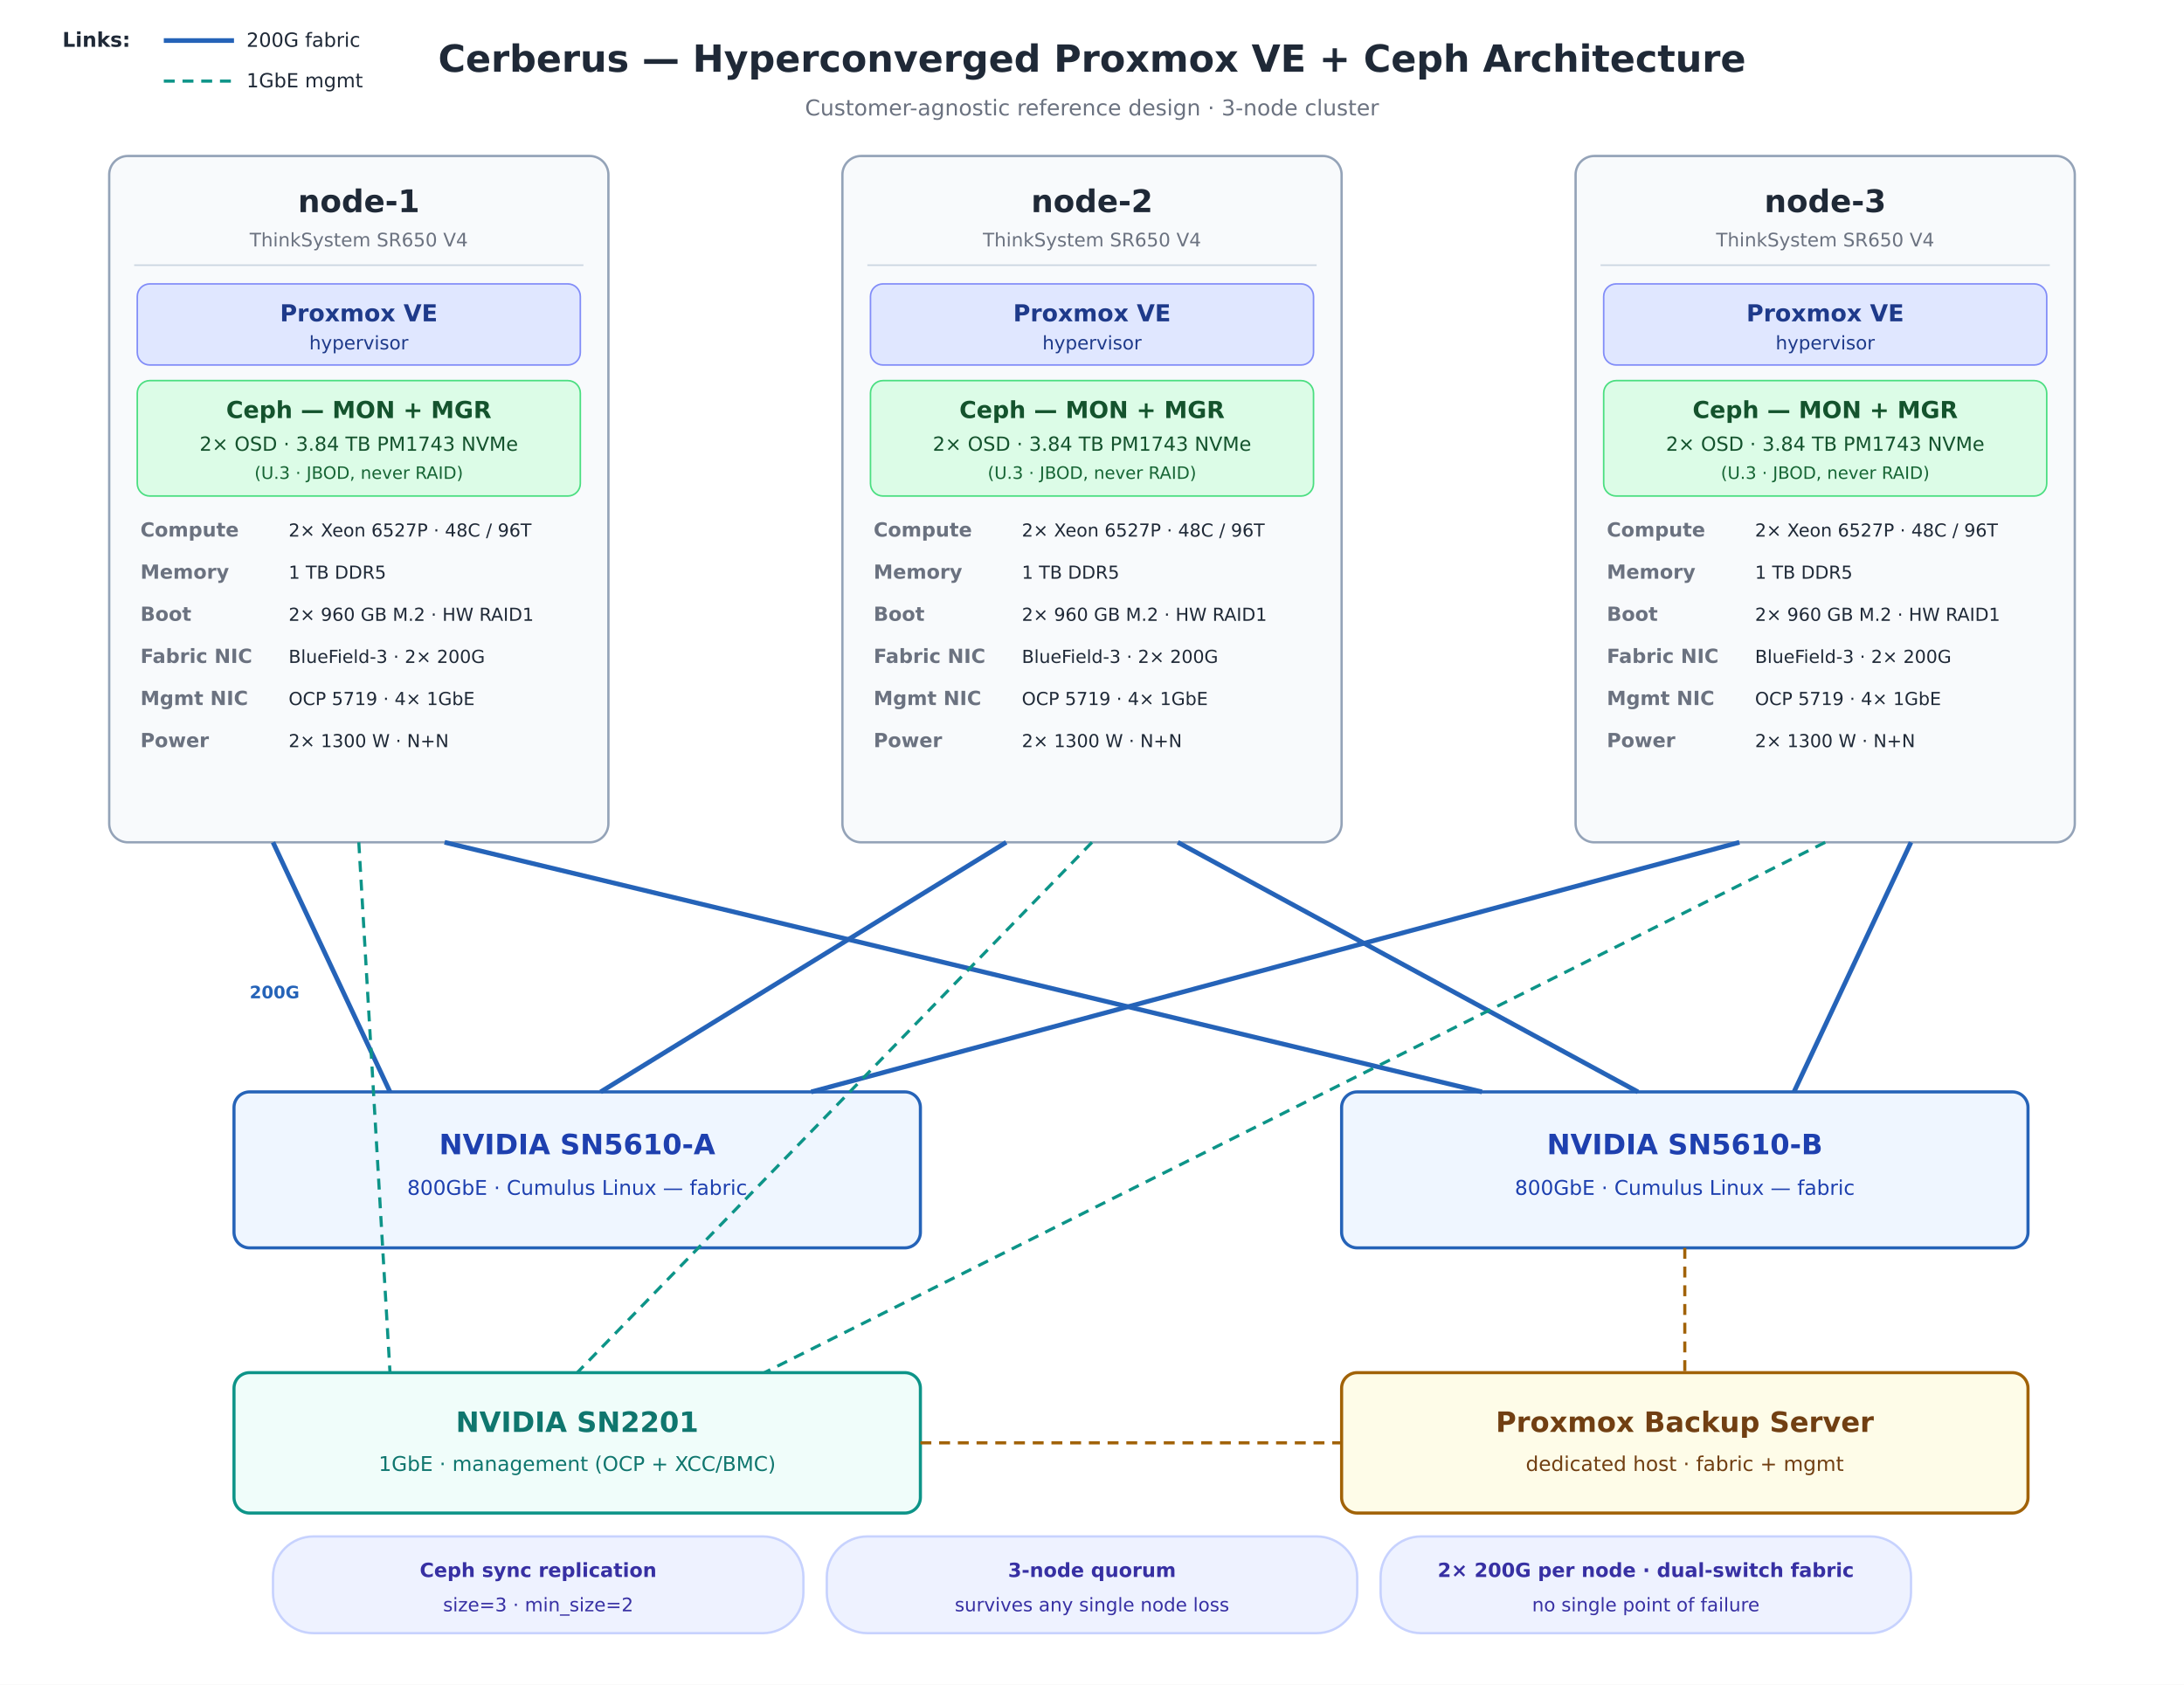
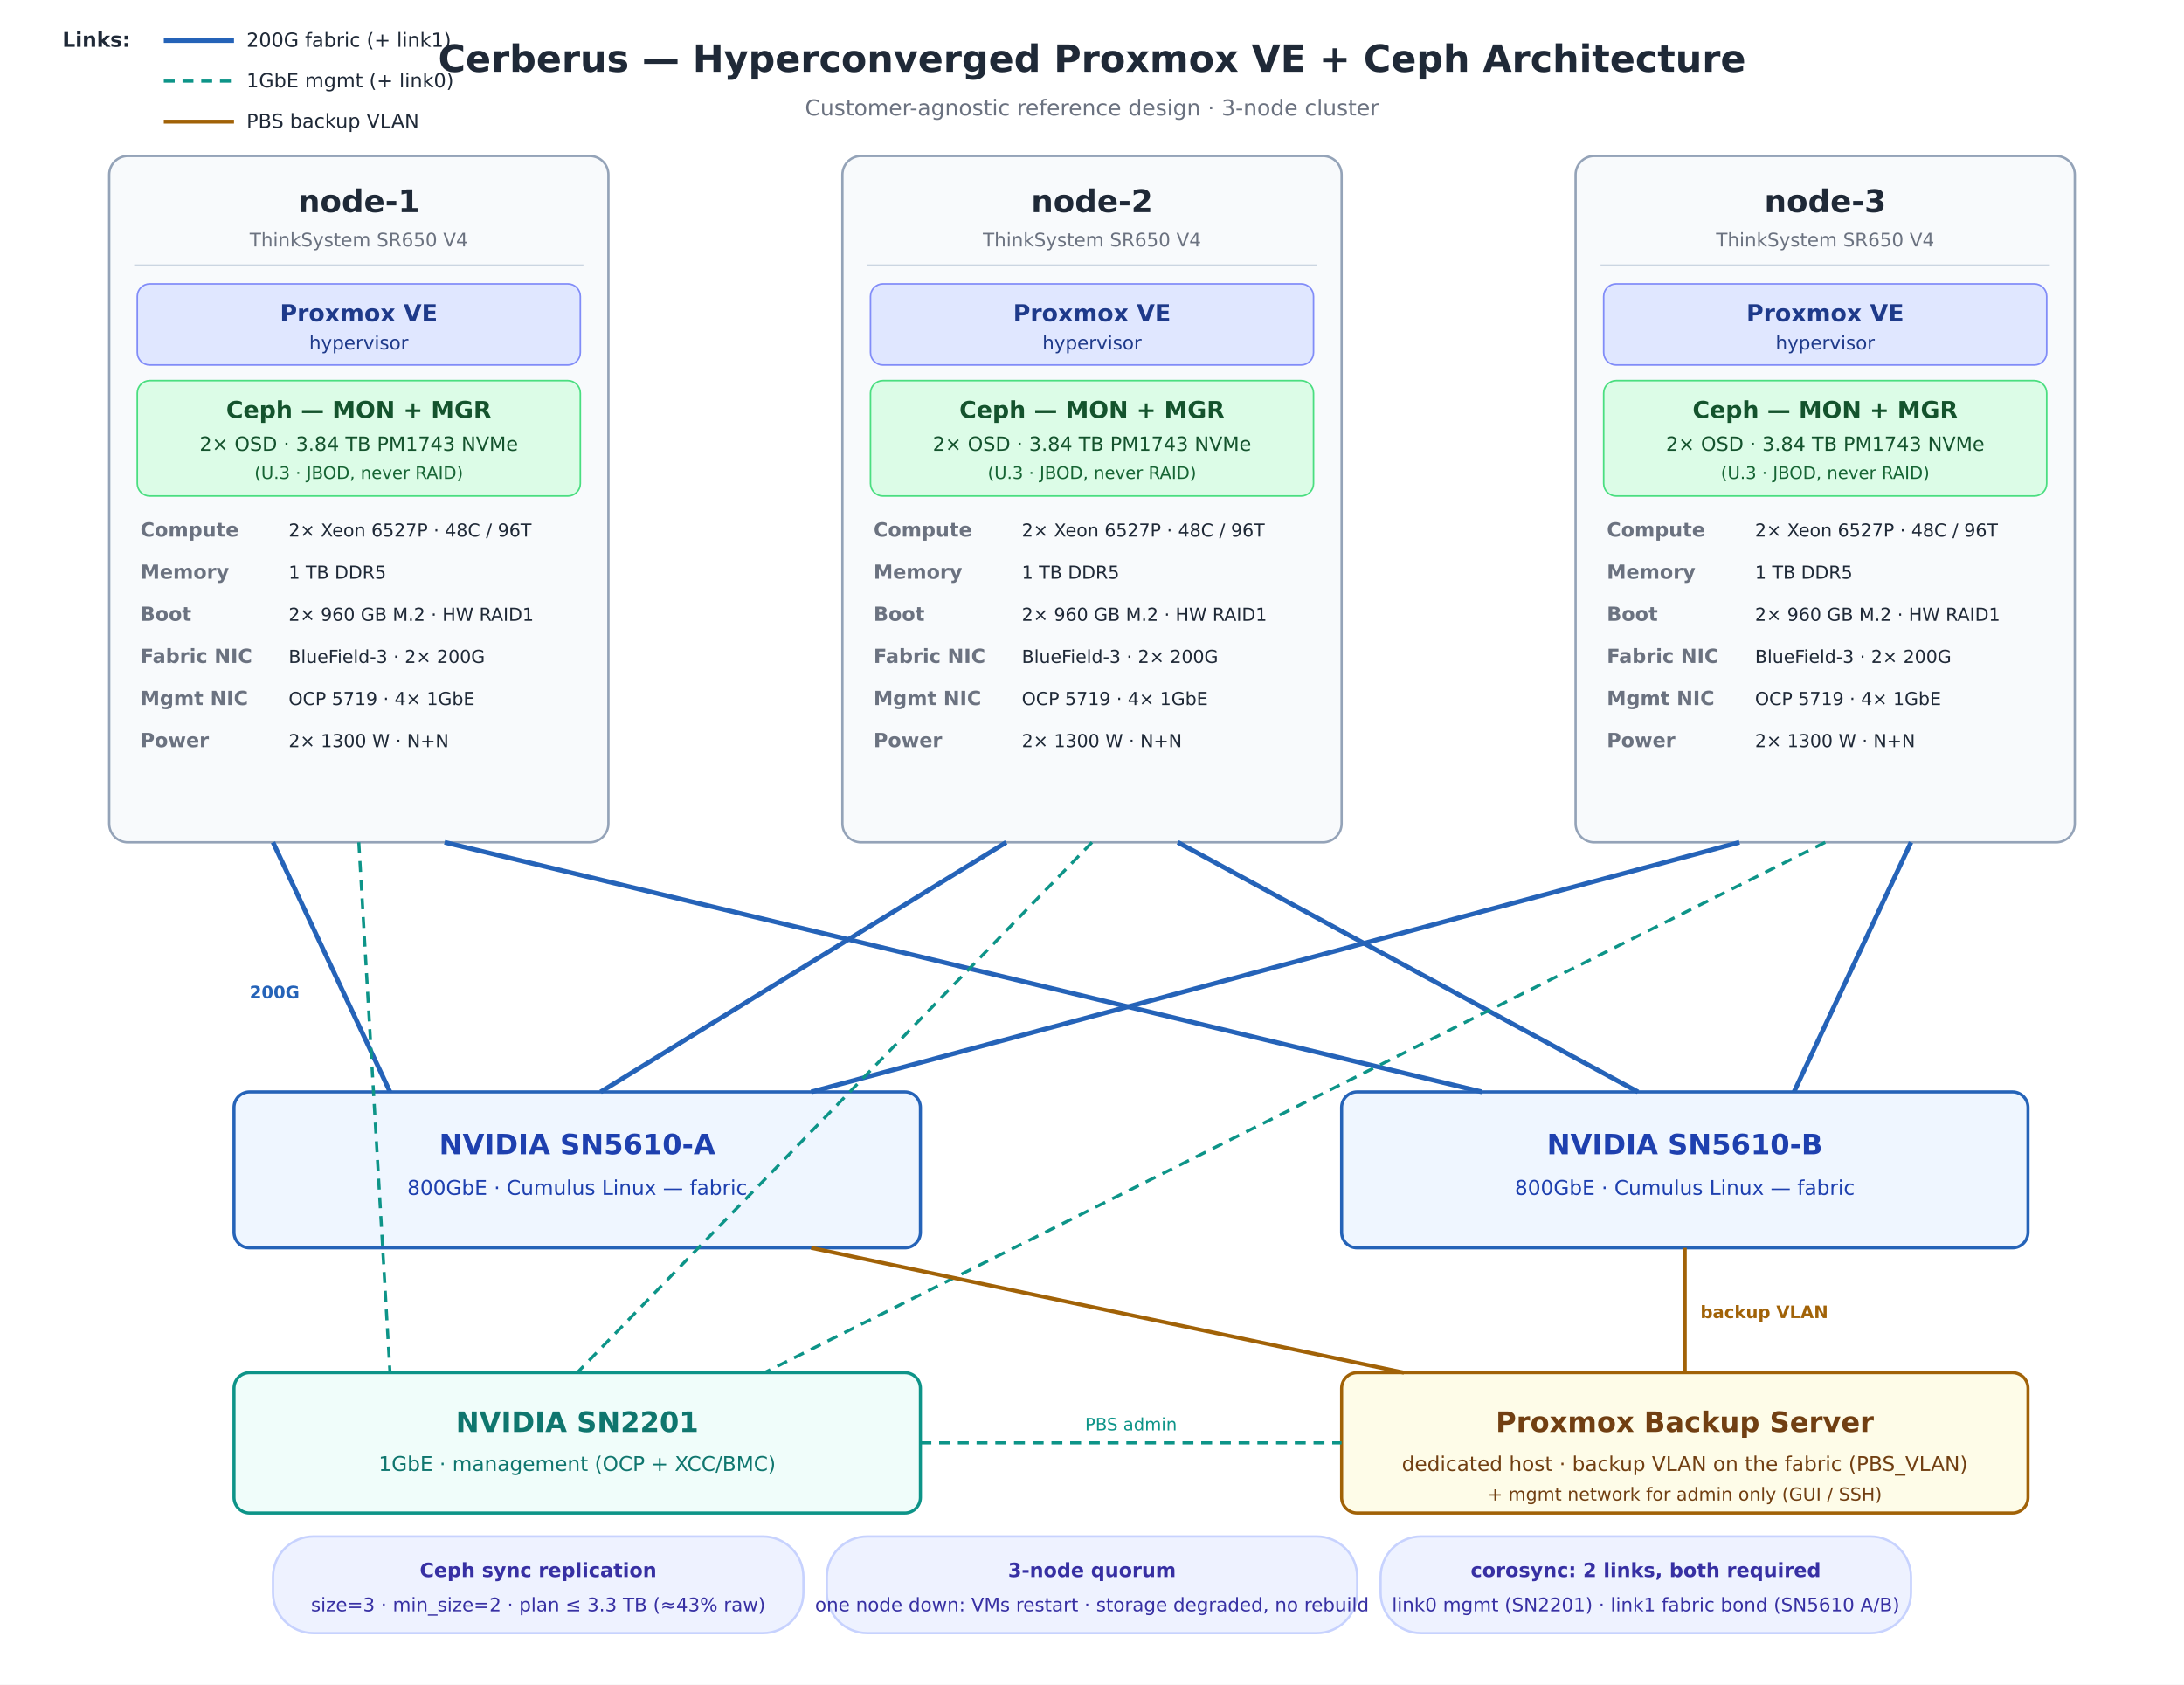
<svg xmlns="http://www.w3.org/2000/svg" width="1400" height="1080" viewBox="0 0 1400 1080" font-family="DejaVu Sans, 'Liberation Sans', sans-serif">
  <rect x="0" y="0" width="1400" height="1080" rx="0" fill="#ffffff" stroke="none" stroke-width="1" />
  <text x="700" y="46" font-size="24" fill="#1f2937" font-weight="bold" text-anchor="middle">Cerberus — Hyperconverged Proxmox VE + Ceph Architecture</text>
  <text x="700" y="74" font-size="14" fill="#6b7280" font-weight="normal" text-anchor="middle">Customer-agnostic reference design · 3-node cluster</text>
  <rect x="70" y="100" width="320" height="440" rx="12" fill="#f8fafc" stroke="#94a3b8" stroke-width="1.5" />
  <text x="230.0" y="136" font-size="20" fill="#1f2937" font-weight="bold" text-anchor="middle">node-1</text>
  <text x="230.0" y="158" font-size="12" fill="#6b7280" font-weight="normal" text-anchor="middle">ThinkSystem SR650 V4</text>
  <line x1="86" y1="170" x2="374" y2="170" stroke="#cbd5e1" stroke-width="1" />
  <rect x="88" y="182" width="284" height="52" rx="8" fill="#e0e7ff" stroke="#818cf8" stroke-width="1" />
  <text x="230.0" y="206" font-size="15" fill="#1e3a8a" font-weight="bold" text-anchor="middle">Proxmox VE</text>
  <text x="230.0" y="224" font-size="12" fill="#1e3a8a" font-weight="normal" text-anchor="middle">hypervisor</text>
  <rect x="88" y="244" width="284" height="74" rx="8" fill="#dcfce7" stroke="#4ade80" stroke-width="1" />
  <text x="230.0" y="268" font-size="15" fill="#14532d" font-weight="bold" text-anchor="middle">Ceph — MON + MGR</text>
  <text x="230.0" y="289" font-size="12.5" fill="#14532d" font-weight="normal" text-anchor="middle">2× OSD · 3.84 TB PM1743 NVMe</text>
  <text x="230.0" y="307" font-size="11" fill="#166534" font-weight="normal" text-anchor="middle">(U.3 · JBOD, never RAID)</text>
  <text x="90" y="344" font-size="12.5" fill="#6b7280" font-weight="bold" text-anchor="start">Compute</text>
  <text x="185" y="344" font-size="11.5" fill="#1f2937" font-weight="normal" text-anchor="start">2× Xeon 6527P · 48C / 96T</text>
  <text x="90" y="371" font-size="12.5" fill="#6b7280" font-weight="bold" text-anchor="start">Memory</text>
  <text x="185" y="371" font-size="11.5" fill="#1f2937" font-weight="normal" text-anchor="start">1 TB DDR5</text>
  <text x="90" y="398" font-size="12.5" fill="#6b7280" font-weight="bold" text-anchor="start">Boot</text>
  <text x="185" y="398" font-size="11.5" fill="#1f2937" font-weight="normal" text-anchor="start">2× 960 GB M.2 · HW RAID1</text>
  <text x="90" y="425" font-size="12.5" fill="#6b7280" font-weight="bold" text-anchor="start">Fabric NIC</text>
  <text x="185" y="425" font-size="11.5" fill="#1f2937" font-weight="normal" text-anchor="start">BlueField-3 · 2× 200G</text>
  <text x="90" y="452" font-size="12.5" fill="#6b7280" font-weight="bold" text-anchor="start">Mgmt NIC</text>
  <text x="185" y="452" font-size="11.5" fill="#1f2937" font-weight="normal" text-anchor="start">OCP 5719 · 4× 1GbE</text>
  <text x="90" y="479" font-size="12.5" fill="#6b7280" font-weight="bold" text-anchor="start">Power</text>
  <text x="185" y="479" font-size="11.5" fill="#1f2937" font-weight="normal" text-anchor="start">2× 1300 W · N+N</text>
  <rect x="540" y="100" width="320" height="440" rx="12" fill="#f8fafc" stroke="#94a3b8" stroke-width="1.5" />
  <text x="700.0" y="136" font-size="20" fill="#1f2937" font-weight="bold" text-anchor="middle">node-2</text>
  <text x="700.0" y="158" font-size="12" fill="#6b7280" font-weight="normal" text-anchor="middle">ThinkSystem SR650 V4</text>
  <line x1="556" y1="170" x2="844" y2="170" stroke="#cbd5e1" stroke-width="1" />
  <rect x="558" y="182" width="284" height="52" rx="8" fill="#e0e7ff" stroke="#818cf8" stroke-width="1" />
  <text x="700.0" y="206" font-size="15" fill="#1e3a8a" font-weight="bold" text-anchor="middle">Proxmox VE</text>
  <text x="700.0" y="224" font-size="12" fill="#1e3a8a" font-weight="normal" text-anchor="middle">hypervisor</text>
  <rect x="558" y="244" width="284" height="74" rx="8" fill="#dcfce7" stroke="#4ade80" stroke-width="1" />
  <text x="700.0" y="268" font-size="15" fill="#14532d" font-weight="bold" text-anchor="middle">Ceph — MON + MGR</text>
  <text x="700.0" y="289" font-size="12.5" fill="#14532d" font-weight="normal" text-anchor="middle">2× OSD · 3.84 TB PM1743 NVMe</text>
  <text x="700.0" y="307" font-size="11" fill="#166534" font-weight="normal" text-anchor="middle">(U.3 · JBOD, never RAID)</text>
  <text x="560" y="344" font-size="12.5" fill="#6b7280" font-weight="bold" text-anchor="start">Compute</text>
  <text x="655" y="344" font-size="11.5" fill="#1f2937" font-weight="normal" text-anchor="start">2× Xeon 6527P · 48C / 96T</text>
  <text x="560" y="371" font-size="12.5" fill="#6b7280" font-weight="bold" text-anchor="start">Memory</text>
  <text x="655" y="371" font-size="11.5" fill="#1f2937" font-weight="normal" text-anchor="start">1 TB DDR5</text>
  <text x="560" y="398" font-size="12.5" fill="#6b7280" font-weight="bold" text-anchor="start">Boot</text>
  <text x="655" y="398" font-size="11.5" fill="#1f2937" font-weight="normal" text-anchor="start">2× 960 GB M.2 · HW RAID1</text>
  <text x="560" y="425" font-size="12.5" fill="#6b7280" font-weight="bold" text-anchor="start">Fabric NIC</text>
  <text x="655" y="425" font-size="11.5" fill="#1f2937" font-weight="normal" text-anchor="start">BlueField-3 · 2× 200G</text>
  <text x="560" y="452" font-size="12.5" fill="#6b7280" font-weight="bold" text-anchor="start">Mgmt NIC</text>
  <text x="655" y="452" font-size="11.5" fill="#1f2937" font-weight="normal" text-anchor="start">OCP 5719 · 4× 1GbE</text>
  <text x="560" y="479" font-size="12.5" fill="#6b7280" font-weight="bold" text-anchor="start">Power</text>
  <text x="655" y="479" font-size="11.5" fill="#1f2937" font-weight="normal" text-anchor="start">2× 1300 W · N+N</text>
  <rect x="1010" y="100" width="320" height="440" rx="12" fill="#f8fafc" stroke="#94a3b8" stroke-width="1.5" />
  <text x="1170.0" y="136" font-size="20" fill="#1f2937" font-weight="bold" text-anchor="middle">node-3</text>
  <text x="1170.0" y="158" font-size="12" fill="#6b7280" font-weight="normal" text-anchor="middle">ThinkSystem SR650 V4</text>
  <line x1="1026" y1="170" x2="1314" y2="170" stroke="#cbd5e1" stroke-width="1" />
  <rect x="1028" y="182" width="284" height="52" rx="8" fill="#e0e7ff" stroke="#818cf8" stroke-width="1" />
  <text x="1170.0" y="206" font-size="15" fill="#1e3a8a" font-weight="bold" text-anchor="middle">Proxmox VE</text>
  <text x="1170.0" y="224" font-size="12" fill="#1e3a8a" font-weight="normal" text-anchor="middle">hypervisor</text>
  <rect x="1028" y="244" width="284" height="74" rx="8" fill="#dcfce7" stroke="#4ade80" stroke-width="1" />
  <text x="1170.0" y="268" font-size="15" fill="#14532d" font-weight="bold" text-anchor="middle">Ceph — MON + MGR</text>
  <text x="1170.0" y="289" font-size="12.5" fill="#14532d" font-weight="normal" text-anchor="middle">2× OSD · 3.84 TB PM1743 NVMe</text>
  <text x="1170.0" y="307" font-size="11" fill="#166534" font-weight="normal" text-anchor="middle">(U.3 · JBOD, never RAID)</text>
  <text x="1030" y="344" font-size="12.5" fill="#6b7280" font-weight="bold" text-anchor="start">Compute</text>
  <text x="1125" y="344" font-size="11.5" fill="#1f2937" font-weight="normal" text-anchor="start">2× Xeon 6527P · 48C / 96T</text>
  <text x="1030" y="371" font-size="12.5" fill="#6b7280" font-weight="bold" text-anchor="start">Memory</text>
  <text x="1125" y="371" font-size="11.5" fill="#1f2937" font-weight="normal" text-anchor="start">1 TB DDR5</text>
  <text x="1030" y="398" font-size="12.5" fill="#6b7280" font-weight="bold" text-anchor="start">Boot</text>
  <text x="1125" y="398" font-size="11.5" fill="#1f2937" font-weight="normal" text-anchor="start">2× 960 GB M.2 · HW RAID1</text>
  <text x="1030" y="425" font-size="12.5" fill="#6b7280" font-weight="bold" text-anchor="start">Fabric NIC</text>
  <text x="1125" y="425" font-size="11.5" fill="#1f2937" font-weight="normal" text-anchor="start">BlueField-3 · 2× 200G</text>
  <text x="1030" y="452" font-size="12.5" fill="#6b7280" font-weight="bold" text-anchor="start">Mgmt NIC</text>
  <text x="1125" y="452" font-size="11.5" fill="#1f2937" font-weight="normal" text-anchor="start">OCP 5719 · 4× 1GbE</text>
  <text x="1030" y="479" font-size="12.5" fill="#6b7280" font-weight="bold" text-anchor="start">Power</text>
  <text x="1125" y="479" font-size="11.5" fill="#1f2937" font-weight="normal" text-anchor="start">2× 1300 W · N+N</text>
  <rect x="150" y="700" width="440" height="100" rx="10" fill="#eff6ff" stroke="#2563b8" stroke-width="2" />
  <text x="370" y="740" font-size="18" fill="#1e40af" font-weight="bold" text-anchor="middle">NVIDIA SN5610-A</text>
  <text x="370" y="766" font-size="13" fill="#1e40af" font-weight="normal" text-anchor="middle">800GbE · Cumulus Linux — fabric</text>
  <rect x="860" y="700" width="440" height="100" rx="10" fill="#eff6ff" stroke="#2563b8" stroke-width="2" />
  <text x="1080" y="740" font-size="18" fill="#1e40af" font-weight="bold" text-anchor="middle">NVIDIA SN5610-B</text>
  <text x="1080" y="766" font-size="13" fill="#1e40af" font-weight="normal" text-anchor="middle">800GbE · Cumulus Linux — fabric</text>
  <rect x="150" y="880" width="440" height="90" rx="10" fill="#f0fdfa" stroke="#0d9488" stroke-width="2" />
  <text x="370" y="918" font-size="18" fill="#0f766e" font-weight="bold" text-anchor="middle">NVIDIA SN2201</text>
  <text x="370" y="943" font-size="13" fill="#0f766e" font-weight="normal" text-anchor="middle">1GbE · management (OCP + XCC/BMC)</text>
  <rect x="860" y="880" width="440" height="90" rx="10" fill="#fefce8" stroke="#a16207" stroke-width="2" />
  <text x="1080" y="918" font-size="18" fill="#713f12" font-weight="bold" text-anchor="middle">Proxmox Backup Server</text>
-   <text x="1080" y="943" font-size="13" fill="#713f12" font-weight="normal" text-anchor="middle">dedicated host · fabric + mgmt</text>
+   <text x="1080" y="943" font-size="13" fill="#713f12" font-weight="normal" text-anchor="middle">dedicated host · backup VLAN on the fabric (PBS_VLAN)</text>
+   <text x="1080" y="962" font-size="11.5" fill="#713f12" font-weight="normal" text-anchor="middle">+ mgmt network for admin only (GUI / SSH)</text>
  <line x1="175.0" y1="540" x2="250" y2="700" stroke="#2563b8" stroke-width="3" />
  <line x1="285.0" y1="540" x2="950" y2="700" stroke="#2563b8" stroke-width="3" />
  <line x1="645.0" y1="540" x2="385" y2="700" stroke="#2563b8" stroke-width="3" />
  <line x1="755.0" y1="540" x2="1050" y2="700" stroke="#2563b8" stroke-width="3" />
  <line x1="1115.0" y1="540" x2="520" y2="700" stroke="#2563b8" stroke-width="3" />
  <line x1="1225.0" y1="540" x2="1150" y2="700" stroke="#2563b8" stroke-width="3" />
  <text x="160" y="640" font-size="11" fill="#2563b8" font-weight="bold" text-anchor="start">200G</text>
  <line x1="230.0" y1="540" x2="250" y2="880" stroke="#0d9488" stroke-width="2" stroke-dasharray="7,5" />
  <line x1="700.0" y1="540" x2="370" y2="880" stroke="#0d9488" stroke-width="2" stroke-dasharray="7,5" />
  <line x1="1170.0" y1="540" x2="490" y2="880" stroke="#0d9488" stroke-width="2" stroke-dasharray="7,5" />
-   <line x1="1080" y1="800" x2="1080" y2="880" stroke="#a16207" stroke-width="2" stroke-dasharray="7,5" />
-   <line x1="590" y1="925.0" x2="860" y2="925.0" stroke="#a16207" stroke-width="2" stroke-dasharray="7,5" />
+   <line x1="1080" y1="800" x2="1080" y2="880" stroke="#a16207" stroke-width="2.5" />
+   <line x1="520" y1="800" x2="900" y2="880" stroke="#a16207" stroke-width="2.5" />
+   <text x="1090" y="845" font-size="11" fill="#a16207" font-weight="bold" text-anchor="start">backup VLAN</text>
+   <line x1="590" y1="925.0" x2="860" y2="925.0" stroke="#0d9488" stroke-width="2" stroke-dasharray="7,5" />
+   <text x="725" y="917" font-size="11" fill="#0d9488" font-weight="normal" text-anchor="middle">PBS admin</text>
  <text x="40" y="30" font-size="13" fill="#1f2937" font-weight="bold" text-anchor="start">Links:</text>
  <line x1="105" y1="26" x2="150" y2="26" stroke="#2563b8" stroke-width="3" />
-   <text x="158" y="30" font-size="12.5" fill="#1f2937" font-weight="normal" text-anchor="start">200G fabric</text>
+   <text x="158" y="30" font-size="12.5" fill="#1f2937" font-weight="normal" text-anchor="start">200G fabric (+ link1)</text>
  <line x1="105" y1="52" x2="150" y2="52" stroke="#0d9488" stroke-width="2" stroke-dasharray="7,5" />
-   <text x="158" y="56" font-size="12.5" fill="#1f2937" font-weight="normal" text-anchor="start">1GbE mgmt</text>
+   <text x="158" y="56" font-size="12.5" fill="#1f2937" font-weight="normal" text-anchor="start">1GbE mgmt (+ link0)</text>
+   <line x1="105" y1="78" x2="150" y2="78" stroke="#a16207" stroke-width="2.5" />
+   <text x="158" y="82" font-size="12.5" fill="#1f2937" font-weight="normal" text-anchor="start">PBS backup VLAN</text>
  <rect x="175" y="985" width="340" height="62" rx="26" fill="#eef2ff" stroke="#c7d2fe" stroke-width="1.5" />
  <text x="345" y="1011" font-size="12.5" fill="#3730a3" font-weight="bold" text-anchor="middle">Ceph sync replication</text>
-   <text x="345" y="1033" font-size="12" fill="#3730a3" font-weight="normal" text-anchor="middle">size=3 · min_size=2</text>
+   <text x="345" y="1033" font-size="12" fill="#3730a3" font-weight="normal" text-anchor="middle">size=3 · min_size=2 · plan ≤ 3.3 TB (≈43% raw)</text>
  <rect x="530" y="985" width="340" height="62" rx="26" fill="#eef2ff" stroke="#c7d2fe" stroke-width="1.5" />
  <text x="700" y="1011" font-size="12.5" fill="#3730a3" font-weight="bold" text-anchor="middle">3-node quorum</text>
-   <text x="700" y="1033" font-size="12" fill="#3730a3" font-weight="normal" text-anchor="middle">survives any single node loss</text>
+   <text x="700" y="1033" font-size="12" fill="#3730a3" font-weight="normal" text-anchor="middle">one node down: VMs restart · storage degraded, no rebuild</text>
  <rect x="885" y="985" width="340" height="62" rx="26" fill="#eef2ff" stroke="#c7d2fe" stroke-width="1.5" />
-   <text x="1055" y="1011" font-size="12.5" fill="#3730a3" font-weight="bold" text-anchor="middle">2× 200G per node · dual-switch fabric</text>
-   <text x="1055" y="1033" font-size="12" fill="#3730a3" font-weight="normal" text-anchor="middle">no single point of failure</text>
+   <text x="1055" y="1011" font-size="12.5" fill="#3730a3" font-weight="bold" text-anchor="middle">corosync: 2 links, both required</text>
+   <text x="1055" y="1033" font-size="12" fill="#3730a3" font-weight="normal" text-anchor="middle">link0 mgmt (SN2201) · link1 fabric bond (SN5610 A/B)</text>
</svg>
